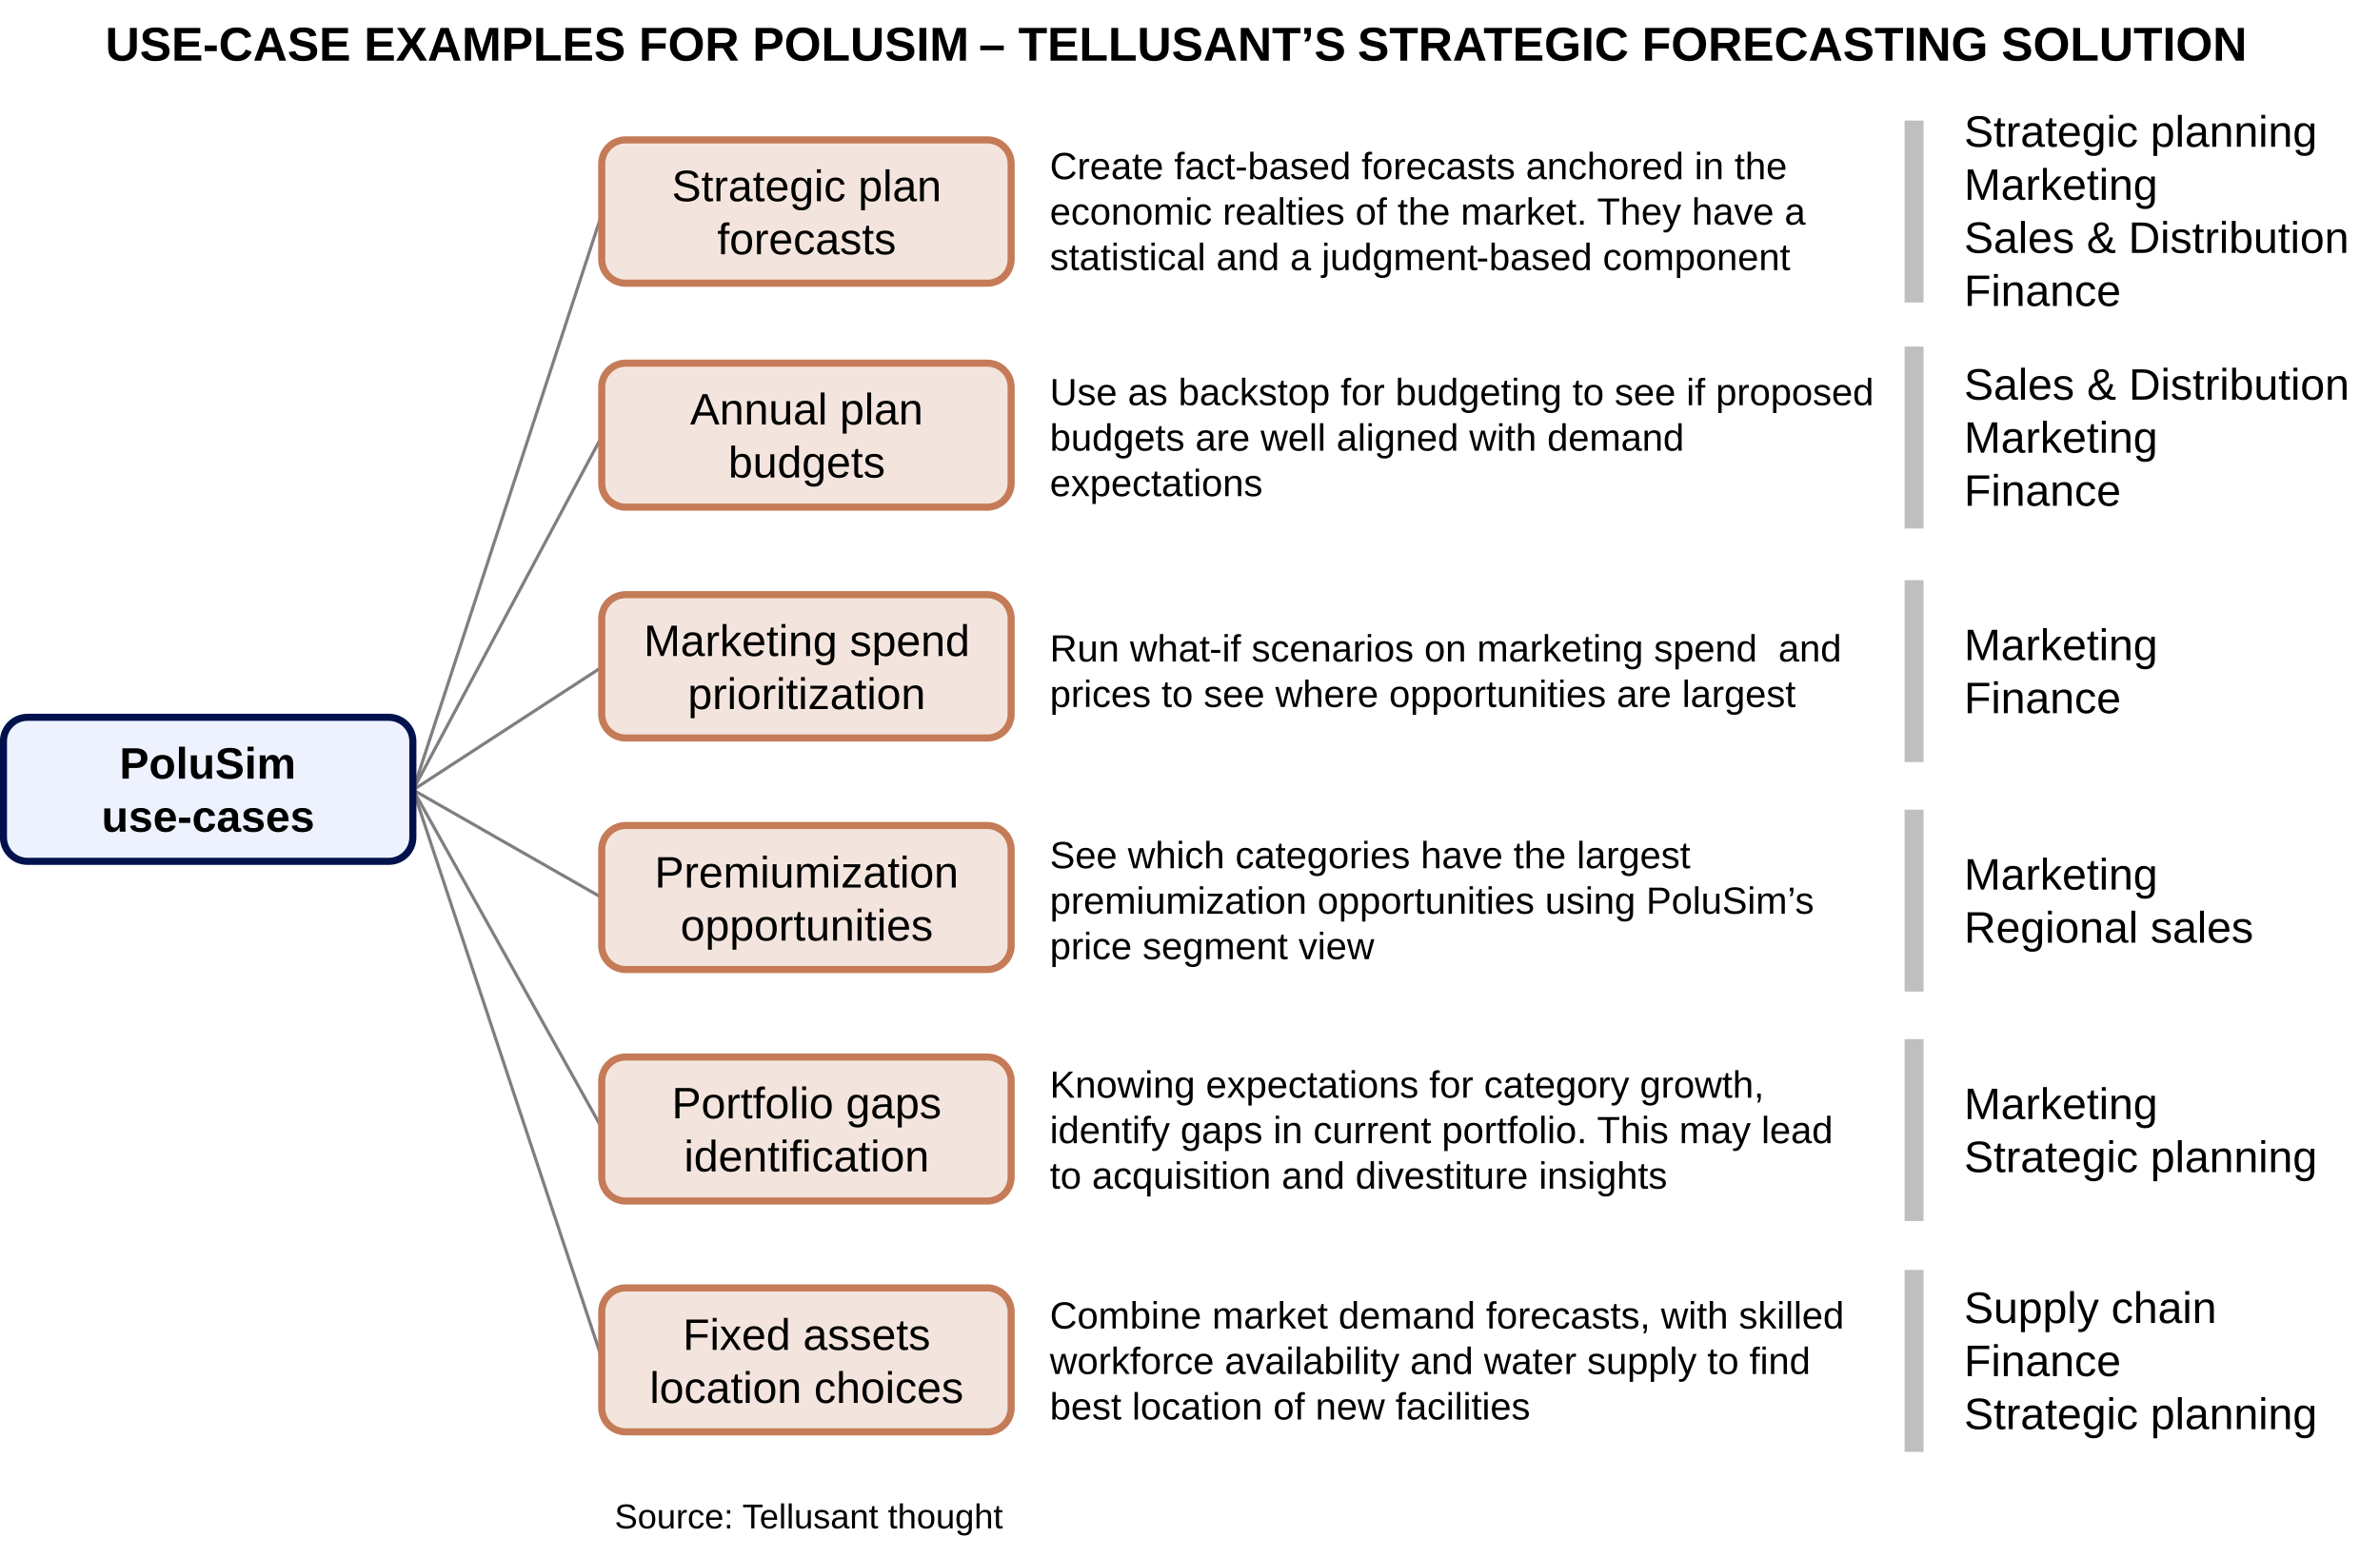
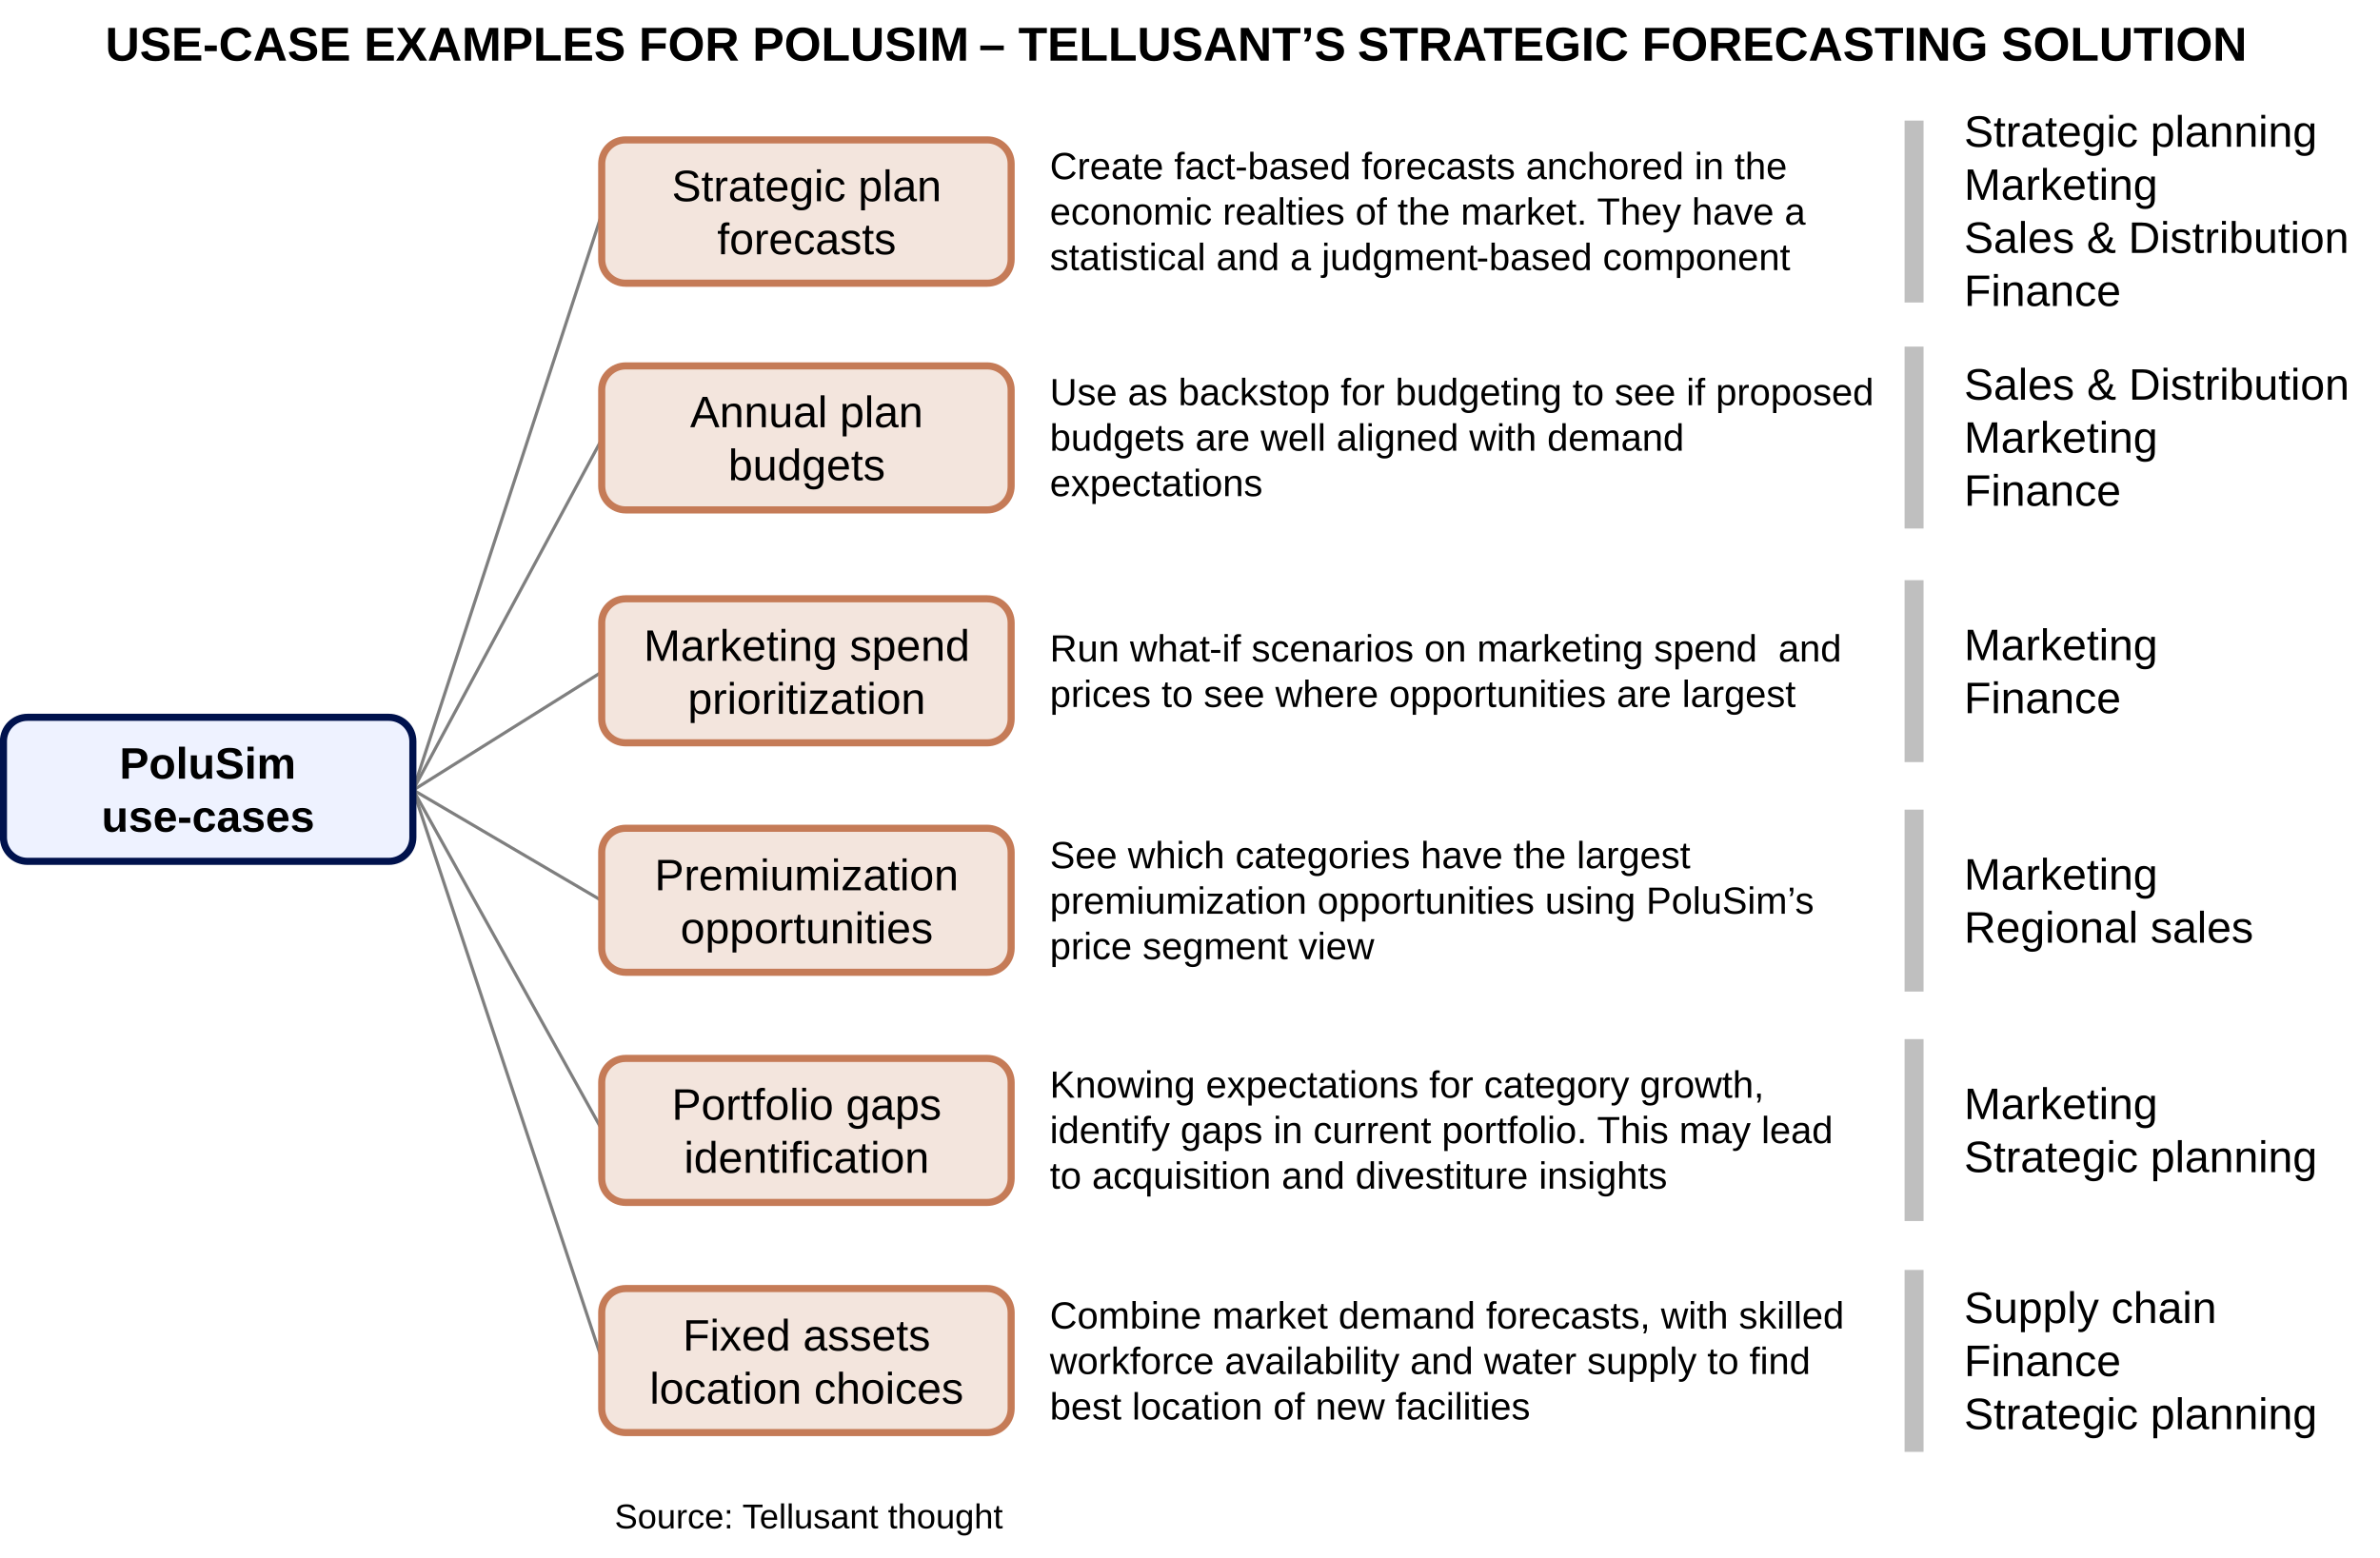
<svg xmlns="http://www.w3.org/2000/svg" width="3453" height="2260" xml:space="preserve" overflow="hidden">
  <g transform="translate(-604 -116)">
    <path d="M0 0 274.593 838.797" stroke="#7F7F7F" stroke-width="4.583" stroke-miterlimit="8" fill="none" fill-rule="evenodd" transform="matrix(1 0 0 -1 1203.5 1262.3)" />
-     <path d="M0 0 274.593 514.321" stroke="#7F7F7F" stroke-width="4.583" stroke-miterlimit="8" fill="none" fill-rule="evenodd" transform="matrix(1 0 0 -1 1203.5 1261.82)" />
-     <path d="M0 0 274.593 178.802" stroke="#7F7F7F" stroke-width="4.583" stroke-miterlimit="8" fill="none" fill-rule="evenodd" transform="matrix(1 0 0 -1 1203.5 1262.3)" />
-     <path d="M1203.5 1262.5 1478.09 1419.22" stroke="#7F7F7F" stroke-width="4.583" stroke-miterlimit="8" fill="none" fill-rule="evenodd" />
-     <path d="M1203.5 1262.5 1478.09 1754.74" stroke="#7F7F7F" stroke-width="4.583" stroke-miterlimit="8" fill="none" fill-rule="evenodd" />
-     <path d="M1203.5 1262.5 1478.09 2090.25" stroke="#7F7F7F" stroke-width="4.583" stroke-miterlimit="8" fill="none" fill-rule="evenodd" />
+     <path d="M0 0 274.593 510.548" stroke="#7F7F7F" stroke-width="4.583" stroke-miterlimit="8" fill="none" fill-rule="evenodd" transform="matrix(1 0 0 -1 1203.5 1262.05)" />
+     <path d="M0 0 274.593 172.176" stroke="#7F7F7F" stroke-width="4.583" stroke-miterlimit="8" fill="none" fill-rule="evenodd" transform="matrix(1 0 0 -1 1203.5 1262.68)" />
+     <path d="M1203.5 1262.5 1478.09 1423.63" stroke="#7F7F7F" stroke-width="4.583" stroke-miterlimit="8" fill="none" fill-rule="evenodd" />
+     <path d="M1203.5 1262.5 1478.09 1756.94" stroke="#7F7F7F" stroke-width="4.583" stroke-miterlimit="8" fill="none" fill-rule="evenodd" />
+     <path d="M1203.5 1262.5 1478.09 2091.54" stroke="#7F7F7F" stroke-width="4.583" stroke-miterlimit="8" fill="none" fill-rule="evenodd" />
    <path d="M609 1191.83C609 1172.6 624.596 1157 643.834 1157L1168.17 1157C1187.4 1157 1203 1172.6 1203 1191.83L1203 1331.17C1203 1350.4 1187.4 1366 1168.17 1366L643.834 1366C624.596 1366 609 1350.4 609 1331.17Z" stroke="#00124D" stroke-width="10.312" stroke-linejoin="round" stroke-miterlimit="10" fill="#D4DEFF" fill-rule="evenodd" fill-opacity="0.4" />
    <text font-family="Arial,Arial_MSFontService,sans-serif" font-weight="700" font-size="64" transform="matrix(1 0 0 1 777.353 1246)">PoluSim</text>
    <text font-family="Arial,Arial_MSFontService,sans-serif" font-weight="700" font-size="64" transform="matrix(1 0 0 1 751.297 1323)">use</text>
    <text font-family="Arial,Arial_MSFontService,sans-serif" font-weight="700" font-size="64" transform="matrix(1 0 0 1 861.297 1323)">-</text>
    <text font-family="Arial,Arial_MSFontService,sans-serif" font-weight="700" font-size="64" transform="matrix(1 0 0 1 882.495 1323)">cases</text>
    <path d="M1477 353.668C1477 334.521 1492.52 319 1511.67 319L2036.33 319C2055.48 319 2071 334.521 2071 353.668L2071 492.332C2071 511.479 2055.48 527 2036.33 527L1511.67 527C1492.52 527 1477 511.479 1477 492.332Z" stroke="#C57B57" stroke-width="10.312" stroke-linejoin="round" stroke-miterlimit="10" fill="#F3E5DD" fill-rule="evenodd" />
    <text font-family="Arial,Arial_MSFontService,sans-serif" font-weight="400" font-size="64" transform="matrix(1 0 0 1 1578.64 408)">Strategic plan </text>
    <text font-family="Arial,Arial_MSFontService,sans-serif" font-weight="400" font-size="64" transform="matrix(1 0 0 1 1644.53 485)">forecasts</text>
-     <path d="M1477 677.834C1477 658.596 1492.6 643 1511.83 643L2036.17 643C2055.4 643 2071 658.596 2071 677.834L2071 817.166C2071 836.405 2055.4 852 2036.17 852L1511.83 852C1492.6 852 1477 836.405 1477 817.166Z" stroke="#C57B57" stroke-width="10.312" stroke-linejoin="round" stroke-miterlimit="10" fill="#F3E5DD" fill-rule="evenodd" />
-     <text font-family="Arial,Arial_MSFontService,sans-serif" font-weight="400" font-size="64" transform="matrix(1 0 0 1 1605.28 732)">Annual plan </text>
-     <text font-family="Arial,Arial_MSFontService,sans-serif" font-weight="400" font-size="64" transform="matrix(1 0 0 1 1660.58 809)">budgets</text>
-     <path d="M1477 1013.67C1477 994.521 1492.52 979 1511.67 979L2036.33 979C2055.48 979 2071 994.521 2071 1013.67L2071 1152.33C2071 1171.48 2055.48 1187 2036.33 1187L1511.67 1187C1492.52 1187 1477 1171.48 1477 1152.33Z" stroke="#C57B57" stroke-width="10.312" stroke-linejoin="round" stroke-miterlimit="10" fill="#F3E5DD" fill-rule="evenodd" />
-     <text font-family="Arial,Arial_MSFontService,sans-serif" font-weight="400" font-size="64" transform="matrix(1 0 0 1 1537.96 1068)">Marketing spend </text>
-     <text font-family="Arial,Arial_MSFontService,sans-serif" font-weight="400" font-size="64" transform="matrix(1 0 0 1 1601.83 1145)">prioritization</text>
-     <path d="M1477 1348.83C1477 1329.6 1492.6 1314 1511.83 1314L2036.17 1314C2055.4 1314 2071 1329.6 2071 1348.83L2071 1488.17C2071 1507.4 2055.4 1523 2036.17 1523L1511.83 1523C1492.6 1523 1477 1507.4 1477 1488.17Z" stroke="#C57B57" stroke-width="10.312" stroke-linejoin="round" stroke-miterlimit="10" fill="#F3E5DD" fill-rule="evenodd" />
-     <text font-family="Arial,Arial_MSFontService,sans-serif" font-weight="400" font-size="64" transform="matrix(1 0 0 1 1553.72 1404)">Premiumization</text>
-     <text font-family="Arial,Arial_MSFontService,sans-serif" font-weight="400" font-size="64" transform="matrix(1 0 0 1 1591.26 1481)">opportunities</text>
-     <path d="M1477 1684.83C1477 1665.6 1492.6 1650 1511.83 1650L2036.17 1650C2055.4 1650 2071 1665.6 2071 1684.83L2071 1824.17C2071 1843.4 2055.4 1859 2036.17 1859L1511.83 1859C1492.6 1859 1477 1843.4 1477 1824.17Z" stroke="#C57B57" stroke-width="10.312" stroke-linejoin="round" stroke-miterlimit="10" fill="#F3E5DD" fill-rule="evenodd" />
-     <text font-family="Arial,Arial_MSFontService,sans-serif" font-weight="400" font-size="64" transform="matrix(1 0 0 1 1578.64 1739)">Portfolio gaps</text>
-     <text font-family="Arial,Arial_MSFontService,sans-serif" font-weight="400" font-size="64" transform="matrix(1 0 0 1 1596.4 1816)">identification</text>
-     <path d="M1477 2019.83C1477 2000.6 1492.6 1985 1511.83 1985L2036.17 1985C2055.4 1985 2071 2000.6 2071 2019.83L2071 2159.17C2071 2178.4 2055.4 2194 2036.17 2194L1511.83 2194C1492.6 2194 1477 2178.4 1477 2159.17Z" stroke="#C57B57" stroke-width="10.312" stroke-linejoin="round" stroke-miterlimit="10" fill="#F3E5DD" fill-rule="evenodd" />
-     <text font-family="Arial,Arial_MSFontService,sans-serif" font-weight="400" font-size="64" transform="matrix(1 0 0 1 1594.68 2075)">Fixed assets</text>
-     <text font-family="Arial,Arial_MSFontService,sans-serif" font-weight="400" font-size="64" transform="matrix(1 0 0 1 1546.56 2152)">location choices</text>
+     <path d="M1477 681.834C1477 662.596 1492.6 647 1511.83 647L2036.17 647C2055.4 647 2071 662.596 2071 681.834L2071 821.166C2071 840.404 2055.4 856 2036.17 856L1511.83 856C1492.6 856 1477 840.404 1477 821.166Z" stroke="#C57B57" stroke-width="10.312" stroke-linejoin="round" stroke-miterlimit="10" fill="#F3E5DD" fill-rule="evenodd" />
+     <text font-family="Arial,Arial_MSFontService,sans-serif" font-weight="400" font-size="64" transform="matrix(1 0 0 1 1605.28 736)">Annual plan </text>
+     <text font-family="Arial,Arial_MSFontService,sans-serif" font-weight="400" font-size="64" transform="matrix(1 0 0 1 1660.58 813)">budgets</text>
+     <path d="M1477 1019.83C1477 1000.6 1492.6 985 1511.83 985L2036.17 985C2055.4 985 2071 1000.6 2071 1019.83L2071 1159.17C2071 1178.4 2055.4 1194 2036.17 1194L1511.83 1194C1492.6 1194 1477 1178.4 1477 1159.17Z" stroke="#C57B57" stroke-width="10.312" stroke-linejoin="round" stroke-miterlimit="10" fill="#F3E5DD" fill-rule="evenodd" />
+     <text font-family="Arial,Arial_MSFontService,sans-serif" font-weight="400" font-size="64" transform="matrix(1 0 0 1 1537.96 1075)">Marketing spend </text>
+     <text font-family="Arial,Arial_MSFontService,sans-serif" font-weight="400" font-size="64" transform="matrix(1 0 0 1 1601.83 1152)">prioritization</text>
+     <path d="M1477 1352.83C1477 1333.6 1492.6 1318 1511.83 1318L2036.17 1318C2055.4 1318 2071 1333.6 2071 1352.83L2071 1492.17C2071 1511.4 2055.4 1527 2036.17 1527L1511.83 1527C1492.6 1527 1477 1511.4 1477 1492.17Z" stroke="#C57B57" stroke-width="10.312" stroke-linejoin="round" stroke-miterlimit="10" fill="#F3E5DD" fill-rule="evenodd" />
+     <text font-family="Arial,Arial_MSFontService,sans-serif" font-weight="400" font-size="64" transform="matrix(1 0 0 1 1553.72 1408)">Premiumization</text>
+     <text font-family="Arial,Arial_MSFontService,sans-serif" font-weight="400" font-size="64" transform="matrix(1 0 0 1 1591.26 1485)">opportunities</text>
+     <path d="M1477 1686.83C1477 1667.6 1492.6 1652 1511.83 1652L2036.17 1652C2055.4 1652 2071 1667.6 2071 1686.83L2071 1826.17C2071 1845.4 2055.4 1861 2036.17 1861L1511.83 1861C1492.6 1861 1477 1845.4 1477 1826.17Z" stroke="#C57B57" stroke-width="10.312" stroke-linejoin="round" stroke-miterlimit="10" fill="#F3E5DD" fill-rule="evenodd" />
+     <text font-family="Arial,Arial_MSFontService,sans-serif" font-weight="400" font-size="64" transform="matrix(1 0 0 1 1578.64 1741)">Portfolio gaps</text>
+     <text font-family="Arial,Arial_MSFontService,sans-serif" font-weight="400" font-size="64" transform="matrix(1 0 0 1 1596.4 1818)">identification</text>
+     <path d="M1477 2020.83C1477 2001.6 1492.6 1986 1511.83 1986L2036.17 1986C2055.4 1986 2071 2001.6 2071 2020.83L2071 2160.17C2071 2179.4 2055.4 2195 2036.17 2195L1511.83 2195C1492.6 2195 1477 2179.4 1477 2160.17Z" stroke="#C57B57" stroke-width="10.312" stroke-linejoin="round" stroke-miterlimit="10" fill="#F3E5DD" fill-rule="evenodd" />
+     <text font-family="Arial,Arial_MSFontService,sans-serif" font-weight="400" font-size="64" transform="matrix(1 0 0 1 1594.68 2076)">Fixed assets</text>
+     <text font-family="Arial,Arial_MSFontService,sans-serif" font-weight="400" font-size="64" transform="matrix(1 0 0 1 1546.56 2153)">location choices</text>
    <path d="M3381 958 3381 1222" stroke="#BFBFBF" stroke-width="27.5" stroke-miterlimit="8" fill="none" fill-rule="evenodd" />
    <path d="M3381 619 3381 883" stroke="#BFBFBF" stroke-width="27.5" stroke-miterlimit="8" fill="none" fill-rule="evenodd" />
    <path d="M3381 1624 3381 1888" stroke="#BFBFBF" stroke-width="27.5" stroke-miterlimit="8" fill="none" fill-rule="evenodd" />
    <path d="M3381 1291 3381 1555" stroke="#BFBFBF" stroke-width="27.5" stroke-miterlimit="8" fill="none" fill-rule="evenodd" />
    <path d="M3381 1959 3381 2223" stroke="#BFBFBF" stroke-width="27.5" stroke-miterlimit="8" fill="none" fill-rule="evenodd" />
    <path d="M3381 291 3381 555" stroke="#BFBFBF" stroke-width="27.5" stroke-miterlimit="8" fill="none" fill-rule="evenodd" />
    <text font-family="Arial,Arial_MSFontService,sans-serif" font-weight="400" font-size="64" transform="matrix(1 0 0 1 3453.57 329)">Strategic planning</text>
    <text font-family="Arial,Arial_MSFontService,sans-serif" font-weight="400" font-size="64" transform="matrix(1 0 0 1 3453.57 406)">Marketing</text>
    <text font-family="Arial,Arial_MSFontService,sans-serif" font-weight="400" font-size="64" transform="matrix(1 0 0 1 3453.57 483)">Sales &amp; Distribution</text>
    <text font-family="Arial,Arial_MSFontService,sans-serif" font-weight="400" font-size="64" transform="matrix(1 0 0 1 3453.57 560)">Finance</text>
    <text font-family="Arial,Arial_MSFontService,sans-serif" font-weight="400" font-size="64" transform="matrix(1 0 0 1 3453.57 696)">Sales</text>
    <text font-family="Arial,Arial_MSFontService,sans-serif" font-weight="400" font-size="64" transform="matrix(1 0 0 1 3631.75 696)">&amp; </text>
    <text font-family="Arial,Arial_MSFontService,sans-serif" font-weight="400" font-size="64" transform="matrix(1 0 0 1 3692.48 696)">Distribution</text>
    <text font-family="Arial,Arial_MSFontService,sans-serif" font-weight="400" font-size="64" transform="matrix(1 0 0 1 3453.57 773)">Marketing</text>
    <text font-family="Arial,Arial_MSFontService,sans-serif" font-weight="400" font-size="64" transform="matrix(1 0 0 1 3453.57 850)">Finance</text>
    <text font-family="Arial,Arial_MSFontService,sans-serif" font-weight="400" font-size="64" transform="matrix(1 0 0 1 3453.57 1074)">Marketing</text>
    <text font-family="Arial,Arial_MSFontService,sans-serif" font-weight="400" font-size="64" transform="matrix(1 0 0 1 3453.57 1151)">Finance</text>
    <text font-family="Arial,Arial_MSFontService,sans-serif" font-weight="400" font-size="64" transform="matrix(1 0 0 1 3453.57 1407)">Marketing</text>
    <text font-family="Arial,Arial_MSFontService,sans-serif" font-weight="400" font-size="64" transform="matrix(1 0 0 1 3453.57 1484)">Regional sales</text>
    <text font-family="Arial,Arial_MSFontService,sans-serif" font-weight="400" font-size="64" transform="matrix(1 0 0 1 3453.57 1740)">Marketing</text>
    <text font-family="Arial,Arial_MSFontService,sans-serif" font-weight="400" font-size="64" transform="matrix(1 0 0 1 3453.57 1817)">Strategic planning</text>
    <text font-family="Arial,Arial_MSFontService,sans-serif" font-weight="400" font-size="64" transform="matrix(1 0 0 1 3453.57 2036)">Supply chain</text>
    <text font-family="Arial,Arial_MSFontService,sans-serif" font-weight="400" font-size="64" transform="matrix(1 0 0 1 3453.57 2113)">Finance</text>
    <text font-family="Arial,Arial_MSFontService,sans-serif" font-weight="400" font-size="64" transform="matrix(1 0 0 1 3453.57 2190)">Strategic planning</text>
    <text font-family="Arial,Arial_MSFontService,sans-serif" font-weight="400" font-size="55" transform="matrix(1 0 0 1 2127.13 376)">Create fact</text>
    <text font-family="Arial,Arial_MSFontService,sans-serif" font-weight="400" font-size="55" transform="matrix(1 0 0 1 2395.83 376)">-</text>
    <text font-family="Arial,Arial_MSFontService,sans-serif" font-weight="400" font-size="55" transform="matrix(1 0 0 1 2414.16 376)">based forecasts anchored in the </text>
    <text font-family="Arial,Arial_MSFontService,sans-serif" font-weight="400" font-size="55" transform="matrix(1 0 0 1 2127.13 442)">economic realties of the market. They have a </text>
    <text font-family="Arial,Arial_MSFontService,sans-serif" font-weight="400" font-size="55" transform="matrix(1 0 0 1 2127.13 508)">statistical and a judgment</text>
    <text font-family="Arial,Arial_MSFontService,sans-serif" font-weight="400" font-size="55" transform="matrix(1 0 0 1 2745.88 508)">-</text>
    <text font-family="Arial,Arial_MSFontService,sans-serif" font-weight="400" font-size="55" transform="matrix(1 0 0 1 2764.22 508)">based component</text>
    <text font-family="Arial,Arial_MSFontService,sans-serif" font-weight="400" font-size="55" transform="matrix(1 0 0 1 2127.13 704)">Use as backstop for budgeting to see if proposed </text>
    <text font-family="Arial,Arial_MSFontService,sans-serif" font-weight="400" font-size="55" transform="matrix(1 0 0 1 2127.13 770)">budgets are well aligned with demand </text>
    <text font-family="Arial,Arial_MSFontService,sans-serif" font-weight="400" font-size="55" transform="matrix(1 0 0 1 2127.13 836)">expectations</text>
    <text font-family="Arial,Arial_MSFontService,sans-serif" font-weight="400" font-size="55" transform="matrix(1 0 0 1 2127.13 1076)">Run what</text>
    <text font-family="Arial,Arial_MSFontService,sans-serif" font-weight="400" font-size="55" transform="matrix(1 0 0 1 2358.59 1076)">-</text>
    <text font-family="Arial,Arial_MSFontService,sans-serif" font-weight="400" font-size="55" transform="matrix(1 0 0 1 2376.92 1076)">if scenarios on marketing spend  and </text>
    <text font-family="Arial,Arial_MSFontService,sans-serif" font-weight="400" font-size="55" transform="matrix(1 0 0 1 2127.13 1142)">prices to see where opportunities are largest</text>
    <text font-family="Arial,Arial_MSFontService,sans-serif" font-weight="400" font-size="55" transform="matrix(1 0 0 1 2127.13 1376)">See which categories have the largest </text>
    <text font-family="Arial,Arial_MSFontService,sans-serif" font-weight="400" font-size="55" transform="matrix(1 0 0 1 2127.13 1442)">premiumization opportunities using PoluSim’s </text>
    <text font-family="Arial,Arial_MSFontService,sans-serif" font-weight="400" font-size="55" transform="matrix(1 0 0 1 2127.13 1508)">price segment view</text>
    <text font-family="Arial,Arial_MSFontService,sans-serif" font-weight="400" font-size="55" transform="matrix(1 0 0 1 2127.13 1709)">Knowing expectations for category growth, </text>
    <text font-family="Arial,Arial_MSFontService,sans-serif" font-weight="400" font-size="55" transform="matrix(1 0 0 1 2127.13 1775)">identify gaps in current portfolio. This may lead </text>
    <text font-family="Arial,Arial_MSFontService,sans-serif" font-weight="400" font-size="55" transform="matrix(1 0 0 1 2127.13 1841)">to acquisition and divestiture insights</text>
    <text font-family="Arial,Arial_MSFontService,sans-serif" font-weight="400" font-size="55" transform="matrix(1 0 0 1 2127.13 2044)">Combine market demand forecasts, with skilled </text>
    <text font-family="Arial,Arial_MSFontService,sans-serif" font-weight="400" font-size="55" transform="matrix(1 0 0 1 2127.13 2110)">workforce availability and water supply to find </text>
    <text font-family="Arial,Arial_MSFontService,sans-serif" font-weight="400" font-size="55" transform="matrix(1 0 0 1 2127.13 2176)">best location of new facilities</text>
    <text font-family="Arial,Arial_MSFontService,sans-serif" font-weight="400" font-size="50" transform="matrix(1 0 0 1 1495.69 2334)">Source: Tellusant thought</text>
    <text font-family="Arial,Arial_MSFontService,sans-serif" font-weight="700" font-size="69" transform="matrix(1 0 0 1 756.814 204)">USE</text>
    <text font-family="Arial,Arial_MSFontService,sans-serif" font-weight="700" font-size="69" transform="matrix(1 0 0 1 898.324 204)">-</text>
    <text font-family="Arial,Arial_MSFontService,sans-serif" font-weight="700" font-size="69" transform="matrix(1 0 0 1 921.241 204)">CASE EXAMPLES FOR POLUSIM </text>
    <text font-family="Arial,Arial_MSFontService,sans-serif" font-weight="700" font-size="69" transform="matrix(1 0 0 1 2024.11 204)">–</text>
    <text font-family="Arial,Arial_MSFontService,sans-serif" font-weight="700" font-size="69" transform="matrix(1 0 0 1 2081.4 204)">TELLUSANT’S </text>
    <text font-family="Arial,Arial_MSFontService,sans-serif" font-weight="700" font-size="69" transform="matrix(1 0 0 1 2573.53 204)">STRATEGIC FORECASTING SOLUTION </text>
  </g>
</svg>
